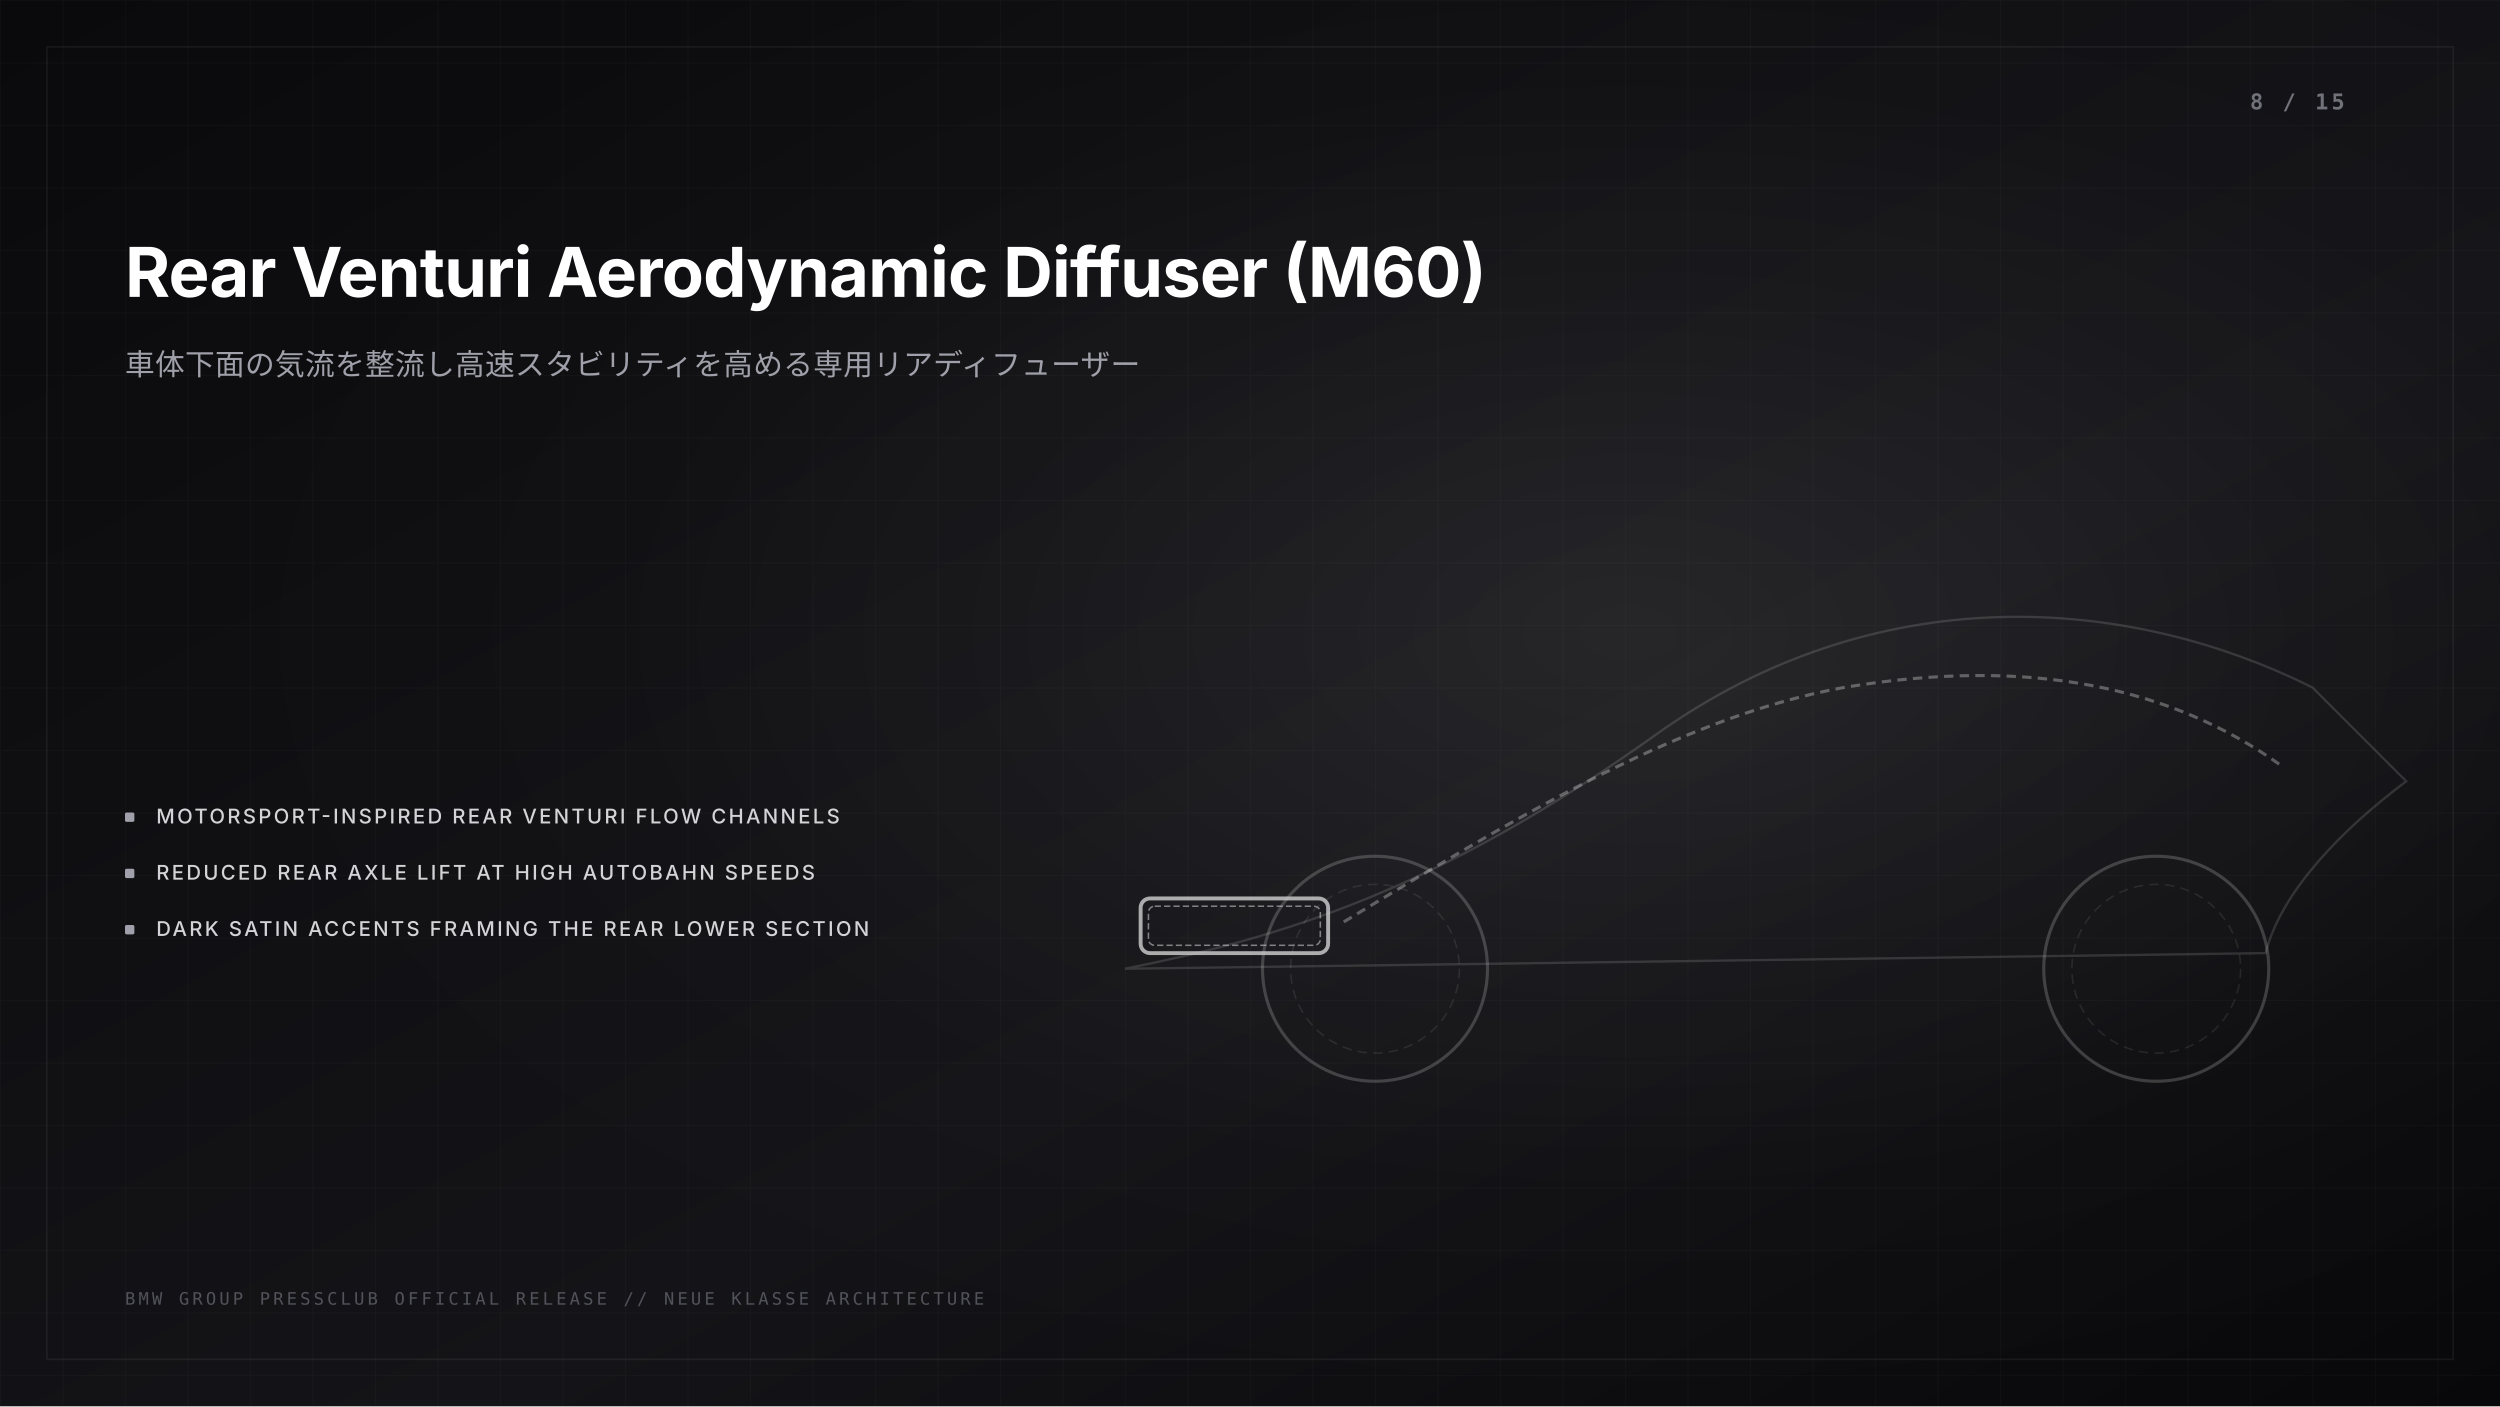
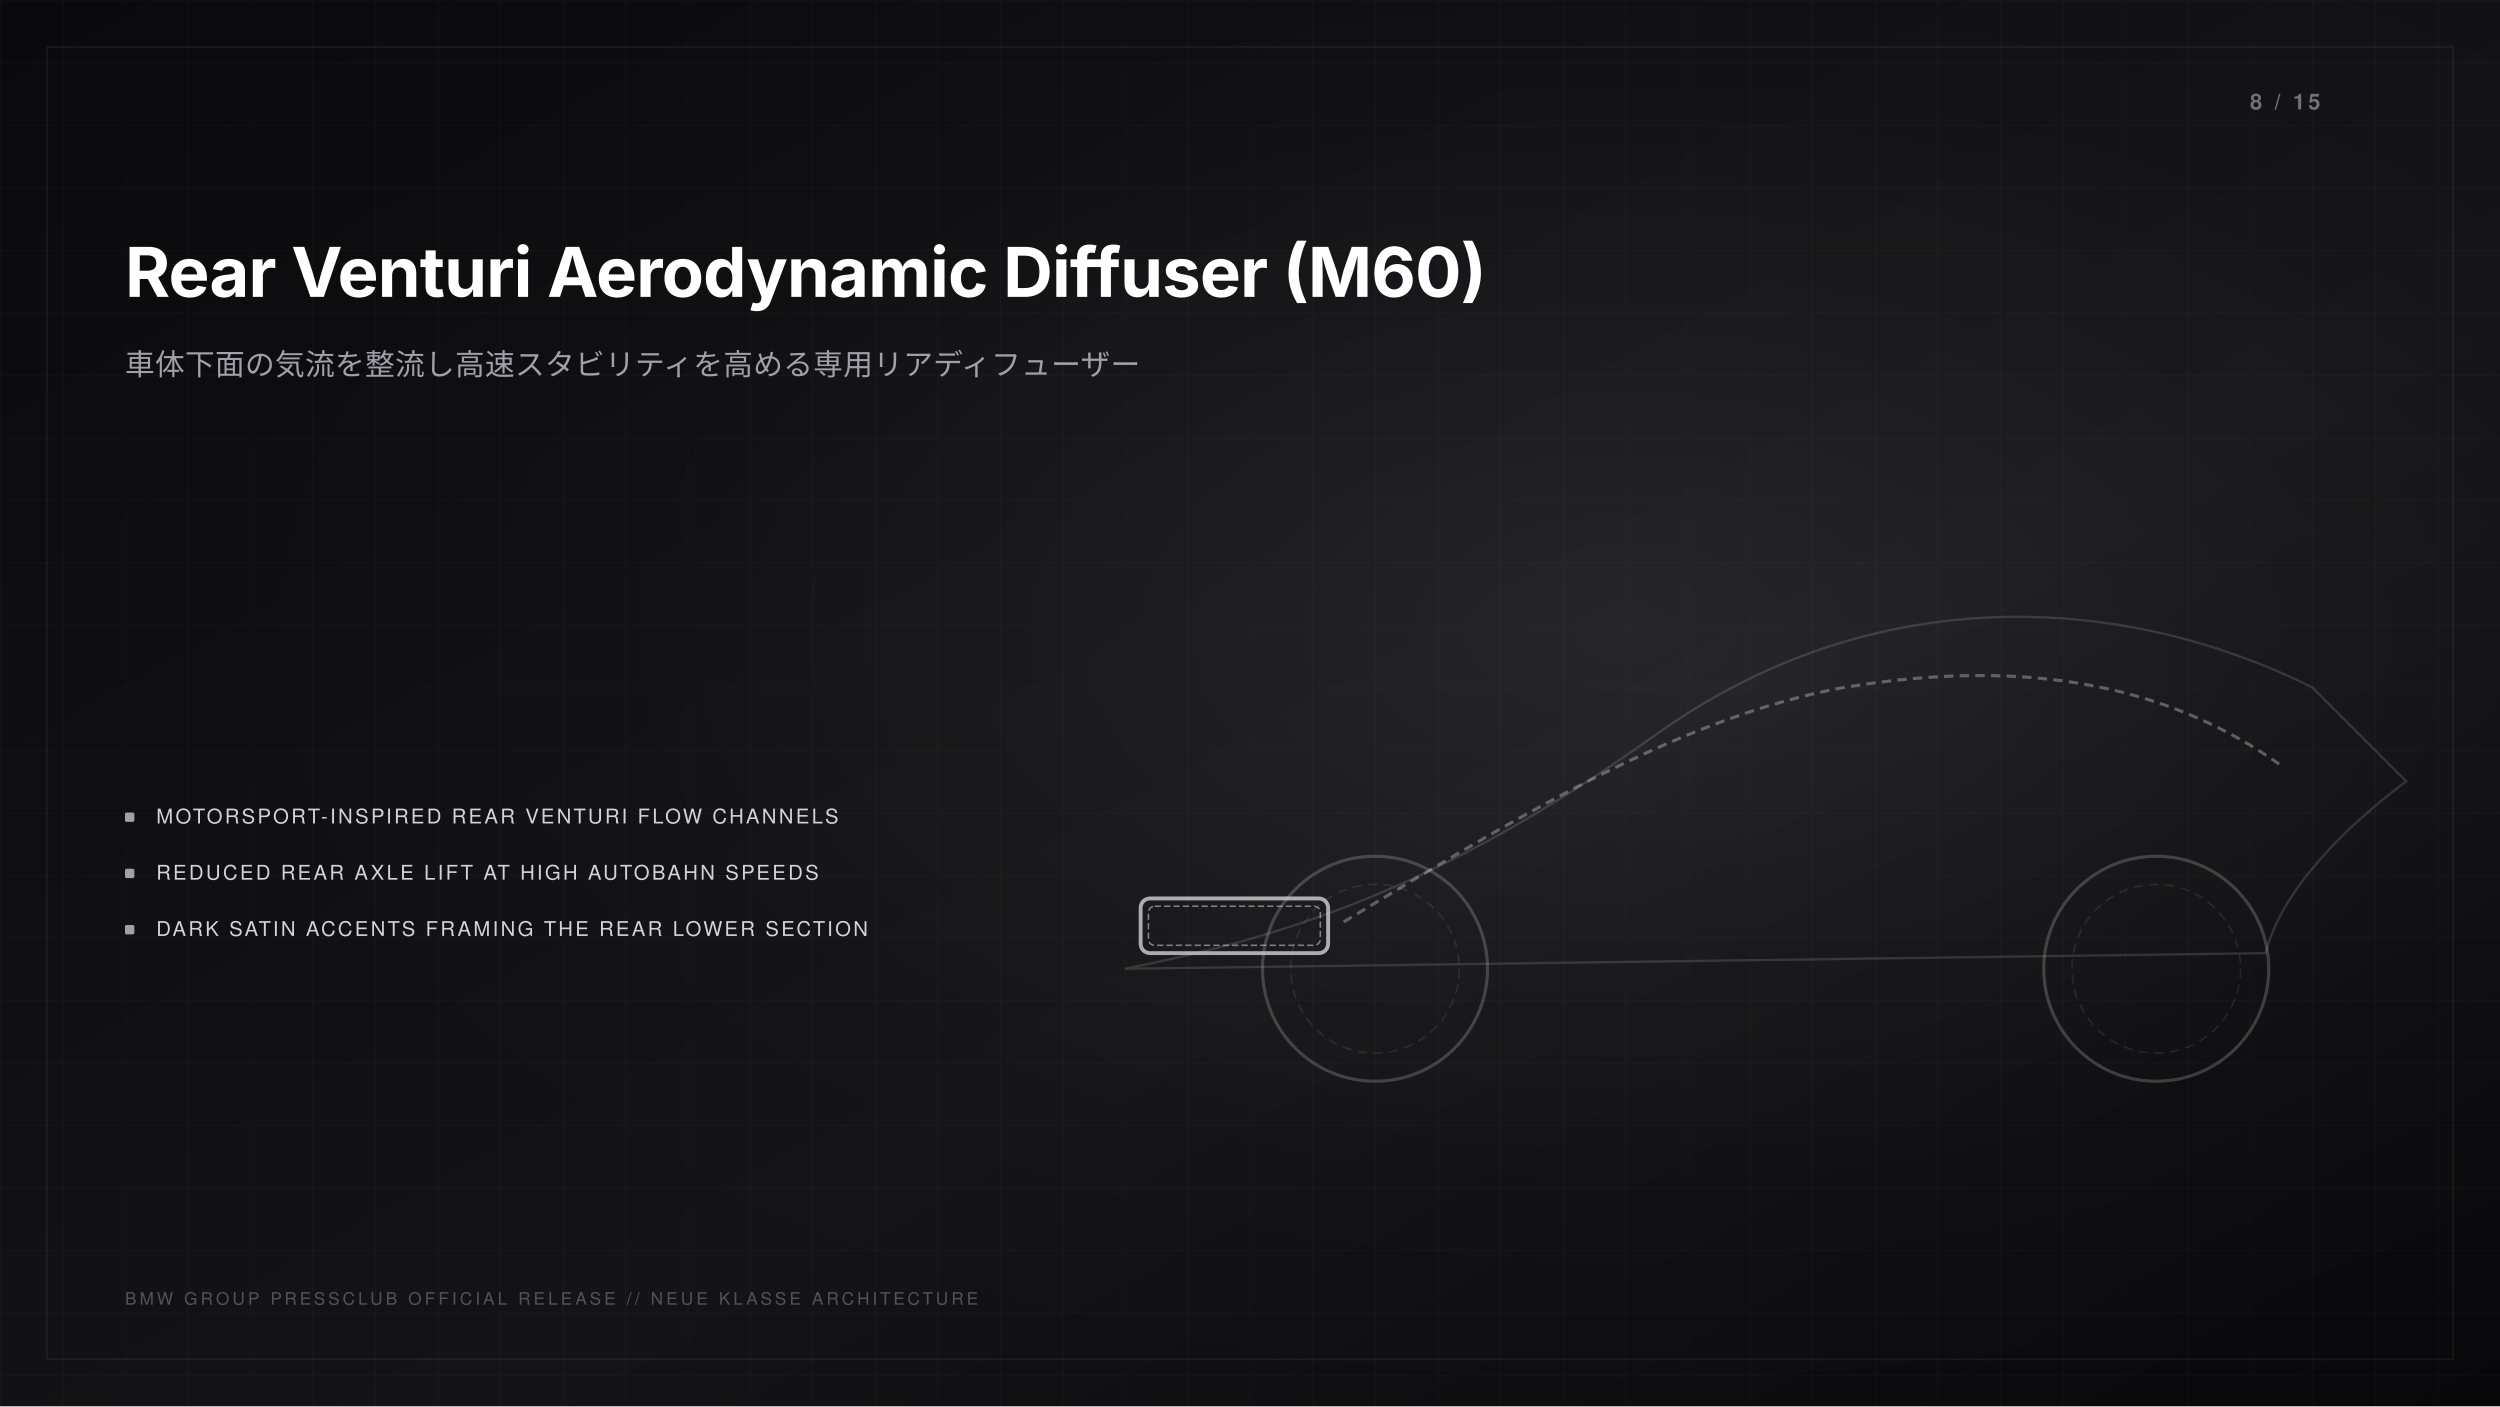
<svg xmlns="http://www.w3.org/2000/svg" viewBox="0 0 1600 900" width="1600" height="900">
  <defs>
    <linearGradient id="bgGrad" x1="0%" y1="0%" x2="100%" y2="100%">
      <stop offset="0%" stop-color="#0a0a0c" />
      <stop offset="60%" stop-color="#141418" />
      <stop offset="100%" stop-color="#08080a" />
    </linearGradient>
    <radialGradient id="meshGrad" cx="65%" cy="45%" r="65%">
      <stop offset="0%" stop-color="#ffffff" stop-opacity="0.08" />
      <stop offset="60%" stop-color="#ffffff" stop-opacity="0.01" />
      <stop offset="100%" stop-color="#000000" stop-opacity="0" />
    </radialGradient>
    <linearGradient id="subtleLine" x1="0%" y1="0%" x2="100%" y2="0%">
      <stop offset="0%" stop-color="#ffffff" stop-opacity="0.4" />
      <stop offset="100%" stop-color="#ffffff" stop-opacity="0.05" />
    </linearGradient>
    <pattern id="grid" width="40" height="40" patternUnits="userSpaceOnUse">
      <path d="M 40 0 L 0 0 0 40" fill="none" stroke="rgba(255,255,255,0.025)" stroke-width="1" />
    </pattern>
  </defs>
  <rect width="1600" height="900" fill="url(#bgGrad)" />
  <rect width="1600" height="900" fill="url(#meshGrad)" />
  <rect width="1600" height="900" fill="url(#grid)" />
  <rect x="30" y="30" width="1540" height="840" fill="none" stroke="rgba(255,255,255,0.06)" stroke-width="1" />
  <g transform="translate(1440, 70)">
-     <text x="0" y="0" fill="#71717A" font-family="'JetBrains Mono', monospace" font-size="14" font-weight="600" letter-spacing="2">8 / 15</text>
+     <text x="0" y="0" fill="#71717A" font-family="'Helvetica Neue', Helvetica, monospace" font-size="14" font-weight="600" letter-spacing="2">8 / 15</text>
  </g>
  <g transform="translate(680, 200)" opacity="0.75">
    <path d="M 40 420 C 140 400, 240 370, 380 270 C 520 170, 680 180, 800 240 L 860 300 C 820 330, 780 370, 770 410 L 40 420 Z" fill="none" stroke="rgba(255,255,255,0.18)" stroke-width="1.5" />
    <path d="M 180 390 C 280 330, 390 260, 500 240 C 620 220, 710 240, 780 290" fill="none" stroke="rgba(255,255,255,0.4)" stroke-width="2" stroke-dasharray="6,4" />
    <rect x="50" y="375" width="120" height="35" rx="6" fill="none" stroke="#FFFFFF" stroke-width="2.5" opacity="0.85" />
    <rect x="55" y="380" width="110" height="25" rx="4" fill="none" stroke="#FFFFFF" stroke-width="1" stroke-dasharray="4,2" opacity="0.6" />
    <circle cx="200" cy="420" r="72" fill="none" stroke="rgba(255,255,255,0.25)" stroke-width="2" />
    <circle cx="200" cy="420" r="54" fill="none" stroke="rgba(255,255,255,0.12)" stroke-width="1" stroke-dasharray="6,4" />
    <circle cx="700" cy="420" r="72" fill="none" stroke="rgba(255,255,255,0.25)" stroke-width="2" />
    <circle cx="700" cy="420" r="54" fill="none" stroke="rgba(255,255,255,0.12)" stroke-width="1" stroke-dasharray="6,4" />
  </g>
  <g transform="translate(80, 110)">
    <text x="0" y="80" fill="#FFFFFF" font-family="'Inter', -apple-system, sans-serif" font-size="44" font-weight="700" letter-spacing="-0.5">Rear Venturi Aerodynamic Diffuser (M60)</text>
    <text x="0" y="130" fill="#A0A0AA" font-family="'Inter', -apple-system, sans-serif" font-size="19" font-weight="400" letter-spacing="0.2">車体下面の気流を整流し高速スタビリティを高める専用リアディフューザー</text>
    <line x1="0" y1="170" x2="300" y2="170" stroke="url(#subtleLine)" stroke-width="1.5" />
  </g>
  <g transform="translate(80, 520)">
    <rect x="0" y="0" width="6" height="6" fill="#A0A0AA" rx="1" />
-     <text x="20" y="7" fill="#D4D4D8" font-family="'JetBrains Mono', 'Inter', monospace" font-size="13" font-weight="500" letter-spacing="1.5">MOTORSPORT-INSPIRED REAR VENTURI FLOW CHANNELS</text>
+     <text x="20" y="7" fill="#D4D4D8" font-family="'Helvetica Neue', Helvetica, 'Inter', monospace" font-size="13" font-weight="500" letter-spacing="1.5">MOTORSPORT-INSPIRED REAR VENTURI FLOW CHANNELS</text>
  </g>
  <g transform="translate(80, 556)">
    <rect x="0" y="0" width="6" height="6" fill="#A0A0AA" rx="1" />
-     <text x="20" y="7" fill="#D4D4D8" font-family="'JetBrains Mono', 'Inter', monospace" font-size="13" font-weight="500" letter-spacing="1.5">REDUCED REAR AXLE LIFT AT HIGH AUTOBAHN SPEEDS</text>
+     <text x="20" y="7" fill="#D4D4D8" font-family="'Helvetica Neue', Helvetica, 'Inter', monospace" font-size="13" font-weight="500" letter-spacing="1.5">REDUCED REAR AXLE LIFT AT HIGH AUTOBAHN SPEEDS</text>
  </g>
  <g transform="translate(80, 592)">
    <rect x="0" y="0" width="6" height="6" fill="#A0A0AA" rx="1" />
-     <text x="20" y="7" fill="#D4D4D8" font-family="'JetBrains Mono', 'Inter', monospace" font-size="13" font-weight="500" letter-spacing="1.5">DARK SATIN ACCENTS FRAMING THE REAR LOWER SECTION</text>
+     <text x="20" y="7" fill="#D4D4D8" font-family="'Helvetica Neue', Helvetica, 'Inter', monospace" font-size="13" font-weight="500" letter-spacing="1.5">DARK SATIN ACCENTS FRAMING THE REAR LOWER SECTION</text>
  </g>
  <g transform="translate(80, 835)">
-     <text x="0" y="0" fill="#52525B" font-family="'JetBrains Mono', monospace" font-size="11" font-weight="500" letter-spacing="2">BMW GROUP PRESSCLUB OFFICIAL RELEASE // NEUE KLASSE ARCHITECTURE</text>
+     <text x="0" y="0" fill="#52525B" font-family="'Helvetica Neue', Helvetica, monospace" font-size="11" font-weight="500" letter-spacing="2">BMW GROUP PRESSCLUB OFFICIAL RELEASE // NEUE KLASSE ARCHITECTURE</text>
  </g>
</svg>
